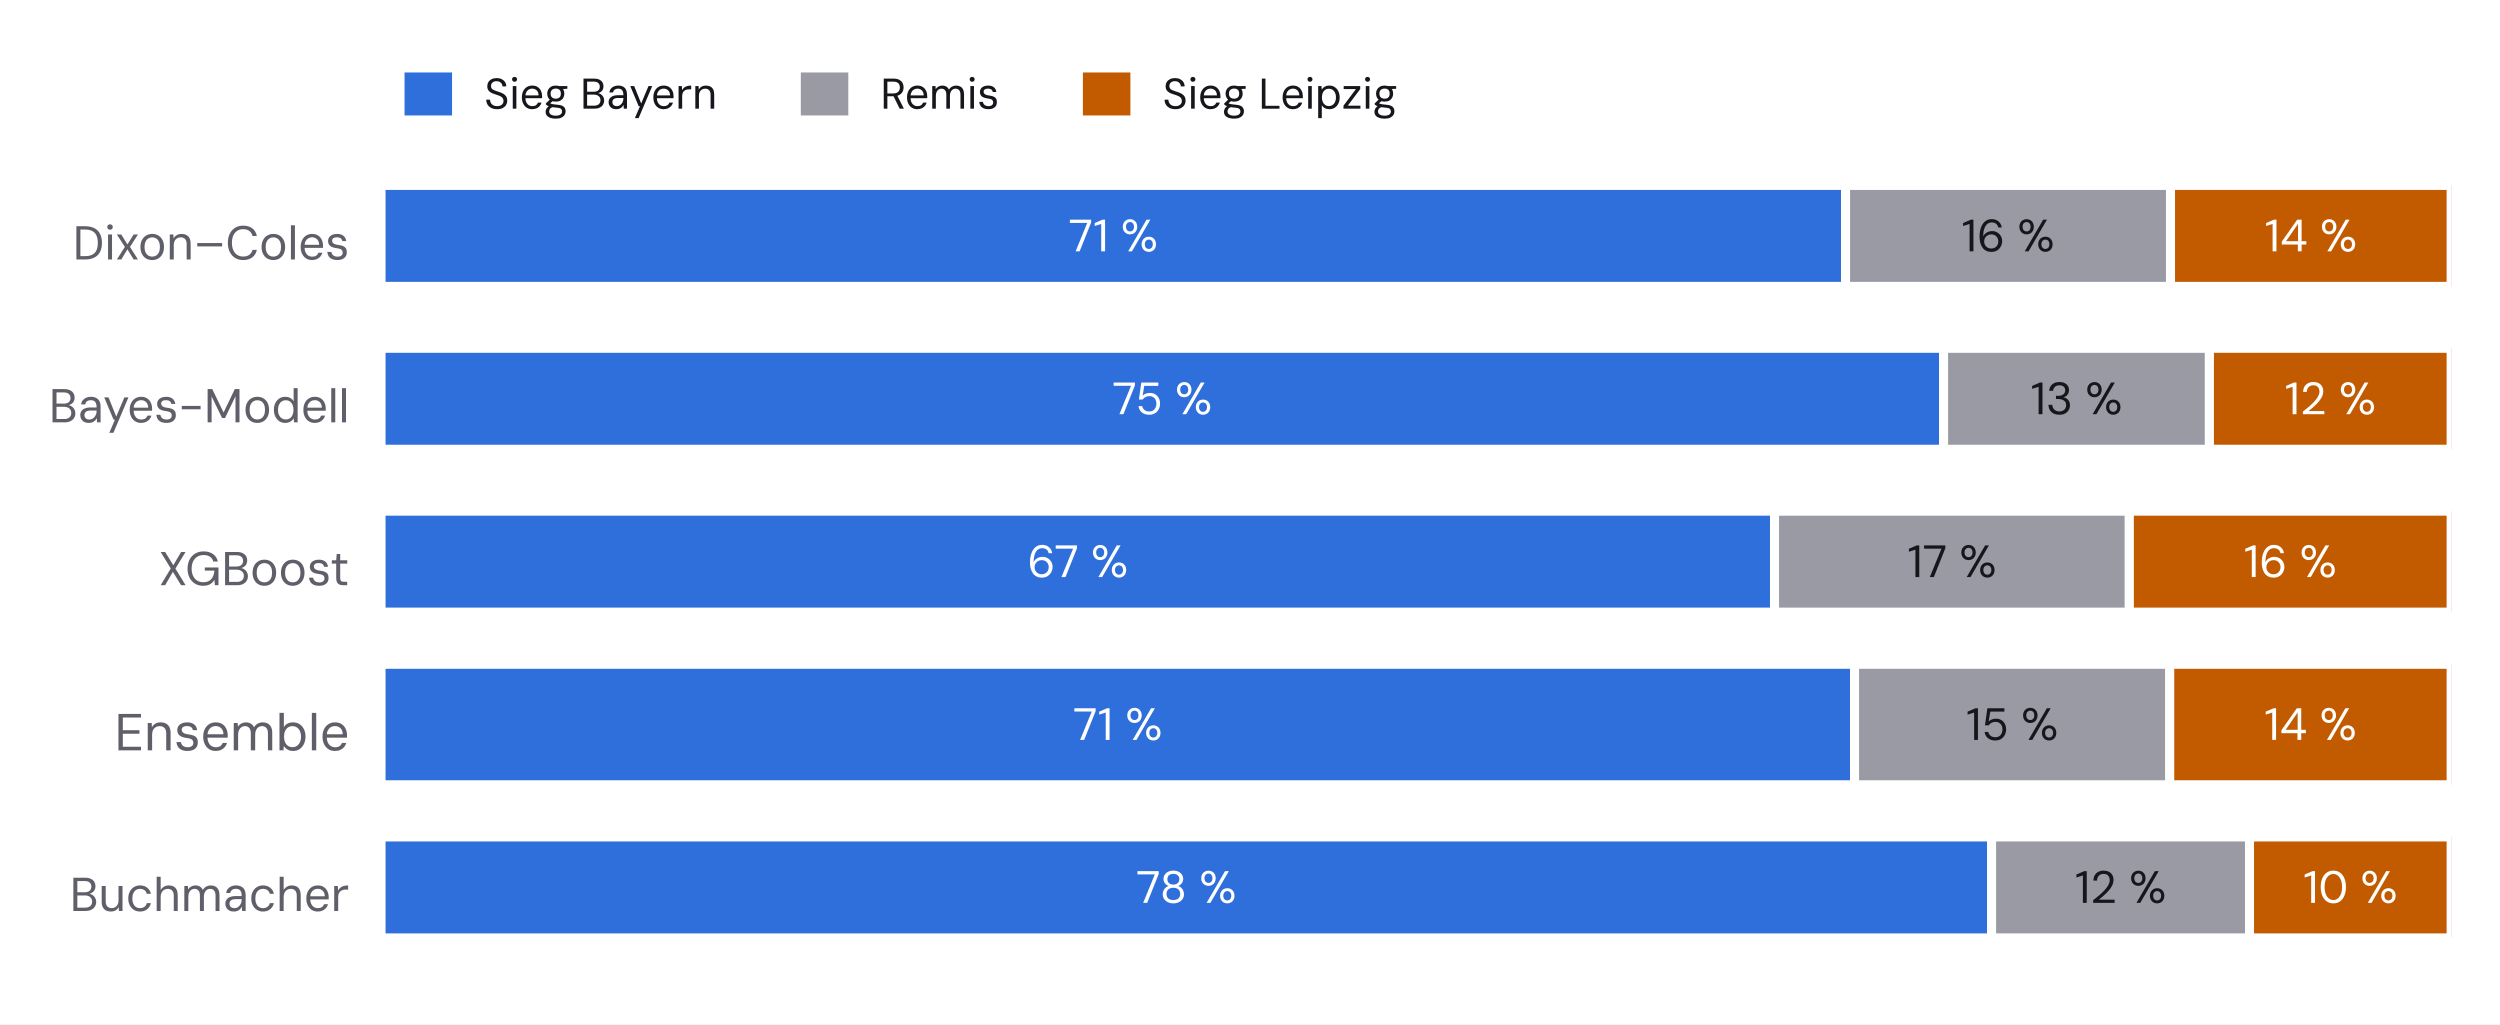
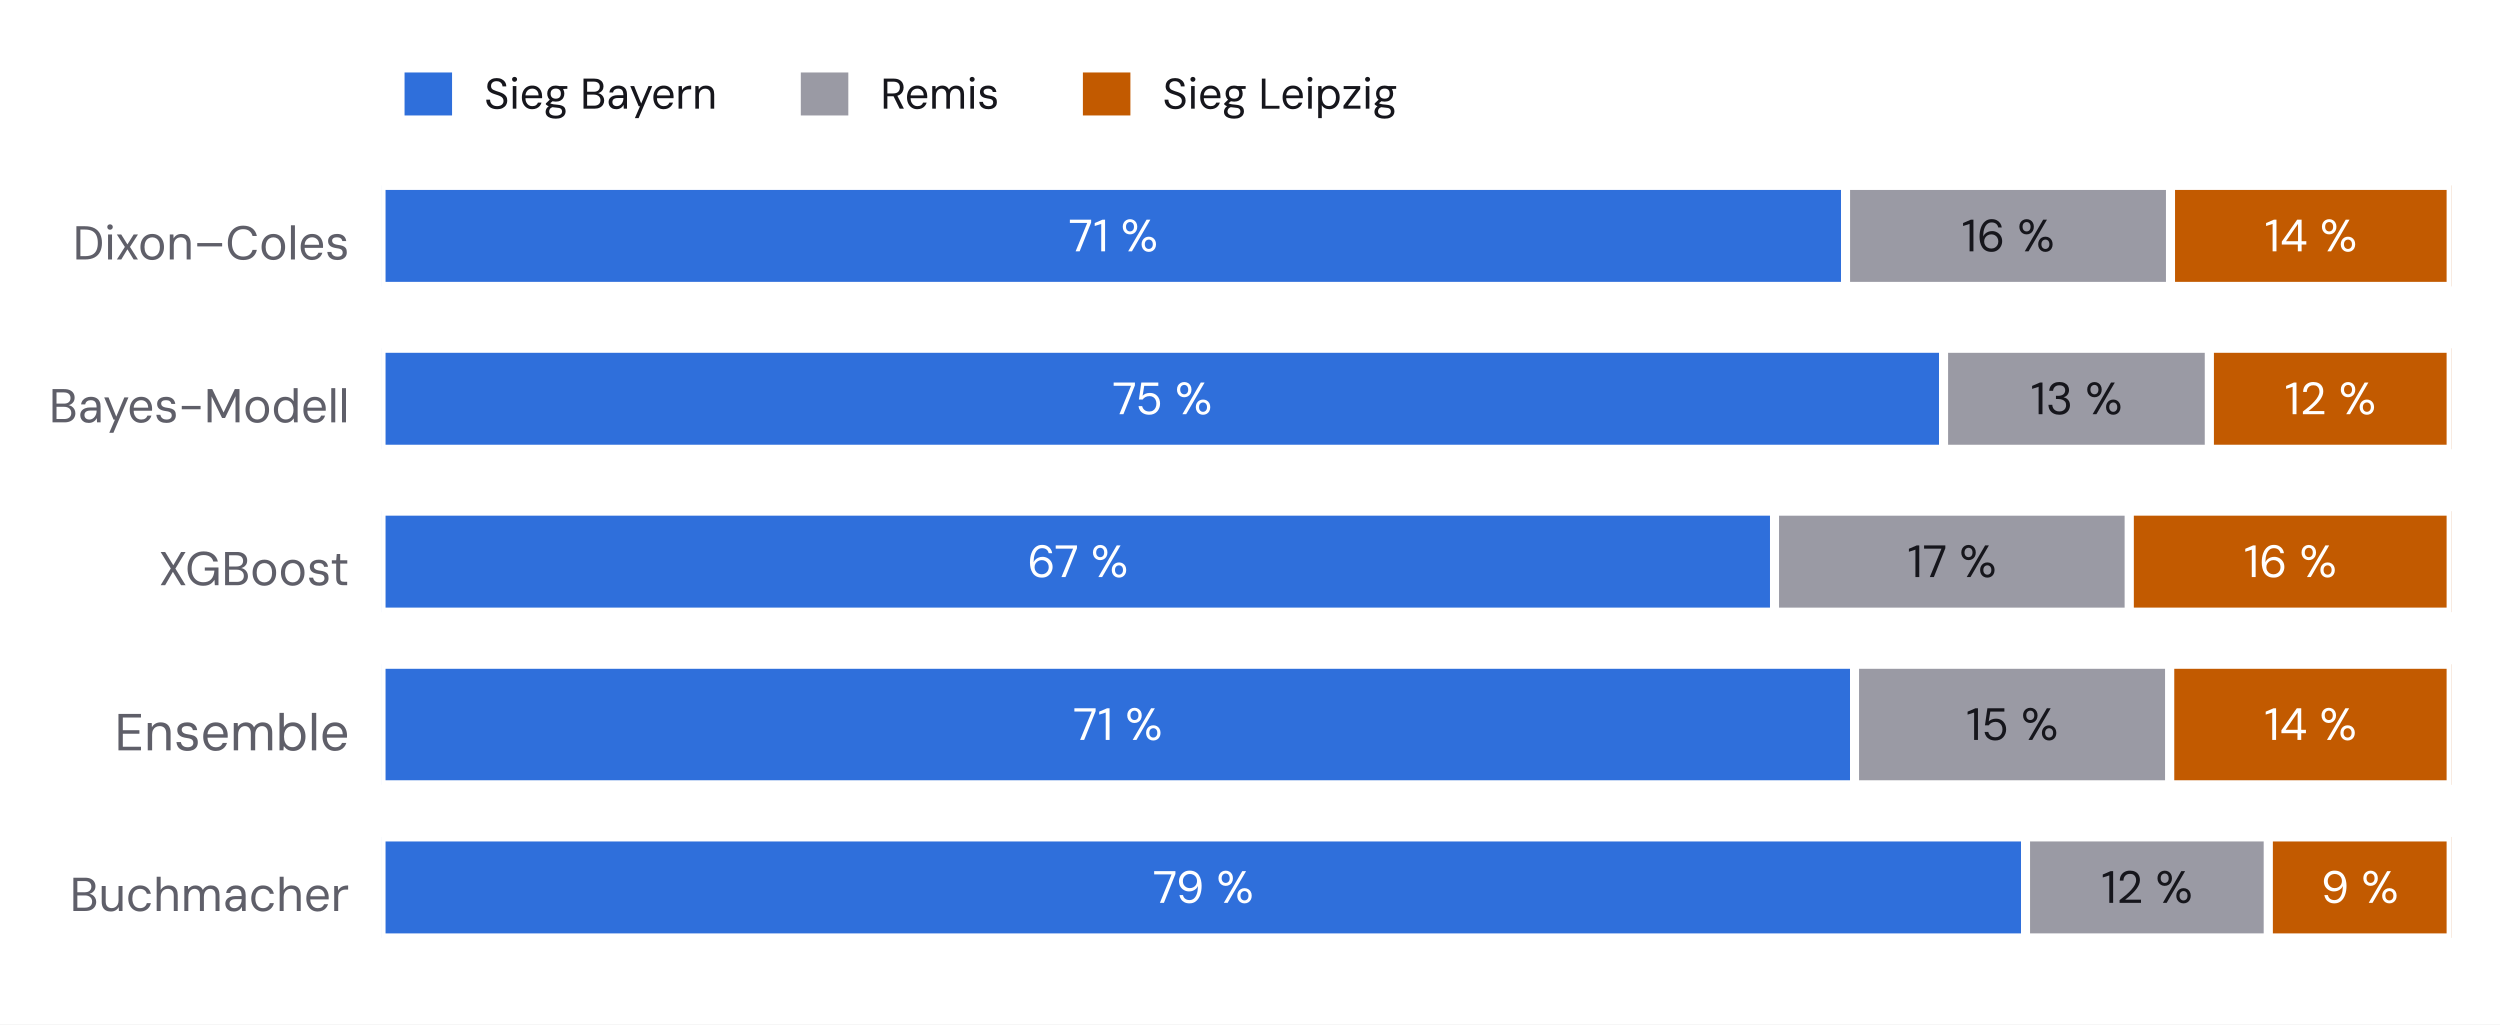
<svg xmlns="http://www.w3.org/2000/svg" xmlns:xlink="http://www.w3.org/1999/xlink" width="552.579pt" height="226.421pt" viewBox="0 0 552.579 226.421" version="1.1">
  <defs>
    <style type="text/css">*{stroke-linejoin: round; stroke-linecap: butt}</style>
  </defs>
  <g id="figure_1">
    <g id="patch_1">
      <path d="M 0 226.421  L 552.579 226.421  L 552.579 0  L 0 0  z " style="fill: #ffffff" />
    </g>
    <g id="axes_1">
      <g id="patch_2">
        <path d="M 84.219 215.621  L 541.779 215.621  L 541.779 32.669  L 84.219 32.669  z " style="fill: #ffffff" />
      </g>
      <g id="patch_3">
-         <path d="M 84.219 207.305  L 440.201 207.305  L 440.201 184.985  L 84.219 184.985  z " clip-path="url(#pee9b1aa258)" style="fill: #2f6fdb; stroke: #ffffff; stroke-width: 2; stroke-linejoin: miter" />
+         <path d="M 84.219 207.305  L 447.705 207.305  L 447.705 184.985  L 84.219 184.985  z " clip-path="url(#pee9b1aa258)" style="fill: #2f6fdb; stroke: #ffffff; stroke-width: 2; stroke-linejoin: miter" />
      </g>
      <g id="patch_4">
-         <path d="M 440.201 207.305  L 497.213 207.305  L 497.213 184.985  L 440.201 184.985  z " clip-path="url(#pee9b1aa258)" style="fill: #9a9aa4; stroke: #ffffff; stroke-width: 2; stroke-linejoin: miter" />
+         <path d="M 447.705 207.305  L 501.377 207.305  L 501.377 184.985  L 447.705 184.985  z " clip-path="url(#pee9b1aa258)" style="fill: #9a9aa4; stroke: #ffffff; stroke-width: 2; stroke-linejoin: miter" />
      </g>
      <g id="patch_5">
-         <path d="M 497.213 207.305  L 541.779 207.305  L 541.779 184.985  L 497.213 184.985  z " clip-path="url(#pee9b1aa258)" style="fill: #c25a00; stroke: #ffffff; stroke-width: 2; stroke-linejoin: miter" />
+         <path d="M 501.377 207.305  L 541.779 207.305  L 541.779 184.985  L 501.377 184.985  z " clip-path="url(#pee9b1aa258)" style="fill: #c25a00; stroke: #ffffff; stroke-width: 2; stroke-linejoin: miter" />
      </g>
      <g id="patch_6">
        <path d="M 84.219 173.465  L 409.911 173.465  L 409.911 146.825  L 84.219 146.825  z " clip-path="url(#pee9b1aa258)" style="fill: #2f6fdb; stroke: #ffffff; stroke-width: 2; stroke-linejoin: miter" />
      </g>
      <g id="patch_7">
        <path d="M 409.911 173.465  L 479.581 173.465  L 479.581 146.825  L 409.911 146.825  z " clip-path="url(#pee9b1aa258)" style="fill: #9a9aa4; stroke: #ffffff; stroke-width: 2; stroke-linejoin: miter" />
      </g>
      <g id="patch_8">
        <path d="M 479.581 173.465  L 541.779 173.465  L 541.779 146.825  L 479.581 146.825  z " clip-path="url(#pee9b1aa258)" style="fill: #c25a00; stroke: #ffffff; stroke-width: 2; stroke-linejoin: miter" />
      </g>
      <g id="patch_9">
        <path d="M 84.219 135.305  L 392.224 135.305  L 392.224 112.985  L 84.219 112.985  z " clip-path="url(#pee9b1aa258)" style="fill: #2f6fdb; stroke: #ffffff; stroke-width: 2; stroke-linejoin: miter" />
      </g>
      <g id="patch_10">
        <path d="M 392.224 135.305  L 470.646 135.305  L 470.646 112.985  L 392.224 112.985  z " clip-path="url(#pee9b1aa258)" style="fill: #9a9aa4; stroke: #ffffff; stroke-width: 2; stroke-linejoin: miter" />
      </g>
      <g id="patch_11">
        <path d="M 470.646 135.305  L 541.779 135.305  L 541.779 112.985  L 470.646 112.985  z " clip-path="url(#pee9b1aa258)" style="fill: #c25a00; stroke: #ffffff; stroke-width: 2; stroke-linejoin: miter" />
      </g>
      <g id="patch_12">
        <path d="M 84.219 99.305  L 429.586 99.305  L 429.586 76.985  L 84.219 76.985  z " clip-path="url(#pee9b1aa258)" style="fill: #2f6fdb; stroke: #ffffff; stroke-width: 2; stroke-linejoin: miter" />
      </g>
      <g id="patch_13">
        <path d="M 429.586 99.305  L 488.347 99.305  L 488.347 76.985  L 429.586 76.985  z " clip-path="url(#pee9b1aa258)" style="fill: #9a9aa4; stroke: #ffffff; stroke-width: 2; stroke-linejoin: miter" />
      </g>
      <g id="patch_14">
        <path d="M 488.347 99.305  L 541.779 99.305  L 541.779 76.985  L 488.347 76.985  z " clip-path="url(#pee9b1aa258)" style="fill: #c25a00; stroke: #ffffff; stroke-width: 2; stroke-linejoin: miter" />
      </g>
      <g id="patch_15">
        <path d="M 84.219 63.305  L 407.923 63.305  L 407.923 40.985  L 84.219 40.985  z " clip-path="url(#pee9b1aa258)" style="fill: #2f6fdb; stroke: #ffffff; stroke-width: 2; stroke-linejoin: miter" />
      </g>
      <g id="patch_16">
        <path d="M 407.923 63.305  L 479.75 63.305  L 479.75 40.985  L 407.923 40.985  z " clip-path="url(#pee9b1aa258)" style="fill: #9a9aa4; stroke: #ffffff; stroke-width: 2; stroke-linejoin: miter" />
      </g>
      <g id="patch_17">
        <path d="M 479.75 63.305  L 541.779 63.305  L 541.779 40.985  L 479.75 40.985  z " clip-path="url(#pee9b1aa258)" style="fill: #c25a00; stroke: #ffffff; stroke-width: 2; stroke-linejoin: miter" />
      </g>
      <g id="matplotlib.axis_1" />
      <g id="matplotlib.axis_2">
        <g id="ytick_1">
          <g id="text_1">
            <g style="fill: #5f5f69" transform="translate(15.40523 201.353) scale(0.105 -0.105)">
              <defs>
                <path id="DMSans-9ptRegular-d" d="M 493 0  L 493 4480  L 2067 4480  Q 2541 4480 2851 4329  Q 3162 4179 3315 3920  Q 3469 3661 3469 3341  Q 3469 2995 3318 2764  Q 3168 2534 2928 2412  Q 2688 2291 2419 2266  L 2509 2330  Q 2797 2323 3040 2176  Q 3283 2029 3427 1779  Q 3571 1530 3571 1222  Q 3571 883 3404 604  Q 3238 326 2915 163  Q 2592 0 2118 0  L 493 0  z M 1030 448  L 2061 448  Q 2515 448 2768 662  Q 3021 877 3021 1261  Q 3021 1638 2761 1865  Q 2502 2093 2048 2093  L 1030 2093  L 1030 448  z M 1030 2522  L 2029 2522  Q 2464 2522 2691 2726  Q 2918 2931 2918 3283  Q 2918 3622 2691 3827  Q 2464 4032 2010 4032  L 1030 4032  L 1030 2522  z " transform="scale(0.015625)" />
                <path id="DMSans-9ptRegular-e0" d="M 1664 -77  Q 1293 -77 1017 64  Q 742 205 588 496  Q 435 787 435 1222  L 435 3366  L 973 3366  L 973 1280  Q 973 832 1193 608  Q 1414 384 1786 384  Q 2042 384 2246 502  Q 2451 621 2576 851  Q 2701 1082 2701 1414  L 2701 3366  L 3238 3366  L 3238 0  L 2752 0  L 2720 538  L 2720 538  Q 2586 243 2307 83  Q 2029 -77 1664 -77  z " transform="scale(0.015625)" />
                <path id="DMSans-9ptRegular-8b" d="M 1907 -77  Q 1446 -77 1088 144  Q 730 365 525 761  Q 320 1158 320 1683  Q 320 2214 525 2608  Q 730 3002 1088 3222  Q 1446 3443 1907 3443  Q 2483 3443 2870 3136  Q 3258 2829 3366 2310  L 2816 2310  Q 2746 2630 2493 2806  Q 2240 2982 1901 2982  Q 1606 2982 1372 2835  Q 1139 2688 1004 2400  Q 870 2112 870 1683  Q 870 1363 947 1116  Q 1024 870 1161 707  Q 1299 544 1488 461  Q 1677 378 1901 378  Q 2131 378 2320 458  Q 2509 538 2640 691  Q 2771 845 2816 1056  L 3366 1056  Q 3264 550 2870 236  Q 2477 -77 1907 -77  z " transform="scale(0.015625)" />
                <path id="DMSans-9ptRegular-a5" d="M 454 0  L 454 4608  L 992 4608  L 992 2822  L 992 2822  Q 1158 3110 1446 3276  Q 1734 3443 2067 3443  Q 2458 3443 2730 3299  Q 3002 3155 3146 2860  Q 3290 2566 3290 2112  L 3290 0  L 2758 0  L 2758 2054  Q 2758 2515 2540 2748  Q 2323 2982 1952 2982  Q 1690 2982 1472 2857  Q 1254 2733 1123 2489  Q 992 2246 992 1901  L 992 0  L 454 0  z " transform="scale(0.015625)" />
                <path id="DMSans-9ptRegular-bd" d="M 454 0  L 454 3366  L 941 3366  L 966 2906  L 966 2906  Q 1120 3155 1382 3299  Q 1645 3443 1933 3443  Q 2176 3443 2371 3376  Q 2566 3309 2713 3171  Q 2861 3034 2950 2829  L 2950 2829  Q 3117 3130 3401 3286  Q 3686 3443 4000 3443  Q 4371 3443 4636 3299  Q 4902 3155 5046 2864  Q 5190 2573 5190 2138  L 5190 0  L 4659 0  L 4659 2080  Q 4659 2534 4460 2758  Q 4262 2982 3923 2982  Q 3693 2982 3504 2860  Q 3315 2739 3203 2502  Q 3091 2266 3091 1926  L 3091 0  L 2554 0  L 2554 2080  Q 2554 2534 2355 2758  Q 2157 2982 1824 2982  Q 1600 2982 1411 2860  Q 1222 2739 1107 2502  Q 992 2266 992 1926  L 992 0  L 454 0  z " transform="scale(0.015625)" />
                <path id="DMSans-9ptRegular-7e" d="M 1504 -77  Q 1120 -77 864 67  Q 608 211 480 451  Q 352 691 352 966  Q 352 1299 521 1532  Q 691 1766 998 1888  Q 1306 2010 1715 2010  L 2554 2010  Q 2554 2336 2477 2553  Q 2400 2771 2227 2880  Q 2054 2989 1766 2989  Q 1478 2989 1273 2845  Q 1069 2701 1018 2419  L 467 2419  Q 506 2752 691 2979  Q 877 3206 1161 3324  Q 1446 3443 1766 3443  Q 2221 3443 2515 3280  Q 2810 3117 2950 2825  Q 3091 2534 3091 2138  L 3091 0  L 2611 0  L 2579 576  L 2579 576  Q 2515 442 2416 323  Q 2317 205 2182 115  Q 2048 26 1878 -25  Q 1709 -77 1504 -77  z M 1581 378  Q 1792 378 1971 474  Q 2150 570 2281 733  Q 2413 896 2483 1101  Q 2554 1306 2554 1530  L 2554 1594  L 1760 1594  Q 1459 1594 1270 1517  Q 1082 1440 998 1302  Q 915 1165 915 992  Q 915 806 992 668  Q 1069 531 1219 454  Q 1370 378 1581 378  z " transform="scale(0.015625)" />
                <path id="DMSans-9ptRegular-94" d="M 1850 -77  Q 1402 -77 1056 140  Q 710 358 515 755  Q 320 1152 320 1683  Q 320 2214 515 2611  Q 710 3008 1059 3225  Q 1408 3443 1862 3443  Q 2349 3443 2675 3225  Q 3002 3008 3168 2643  Q 3334 2278 3334 1843  Q 3334 1779 3334 1715  Q 3334 1651 3328 1562  L 723 1562  L 723 1978  L 2810 1978  Q 2797 2470 2525 2729  Q 2253 2989 1850 2989  Q 1581 2989 1353 2857  Q 1126 2726 985 2470  Q 845 2214 845 1830  L 845 1651  Q 845 1229 985 944  Q 1126 659 1353 518  Q 1581 378 1850 378  Q 2208 378 2413 515  Q 2618 653 2714 909  L 3245 909  Q 3168 627 2979 403  Q 2790 179 2505 51  Q 2221 -77 1850 -77  z " transform="scale(0.015625)" />
                <path id="DMSans-9ptRegular-d2" d="M 454 0  L 454 3366  L 941 3366  L 979 2752  L 979 2752  Q 1094 2982 1280 3136  Q 1466 3290 1731 3366  Q 1997 3443 2330 3443  L 2330 2880  L 1997 2880  Q 1805 2880 1625 2829  Q 1446 2778 1302 2662  Q 1158 2547 1075 2348  Q 992 2150 992 1850  L 992 0  L 454 0  z " transform="scale(0.015625)" />
              </defs>
              <use xlink:href="#DMSans-9ptRegular-d" />
              <use xlink:href="#DMSans-9ptRegular-e0" transform="translate(60.59375 0)" />
              <use xlink:href="#DMSans-9ptRegular-8b" transform="translate(118.2969 0)" />
              <use xlink:href="#DMSans-9ptRegular-a5" transform="translate(176 0)" />
              <use xlink:href="#DMSans-9ptRegular-bd" transform="translate(234.2031 0)" />
              <use xlink:href="#DMSans-9ptRegular-7e" transform="translate(322.1094 0)" />
              <use xlink:href="#DMSans-9ptRegular-8b" transform="translate(377.2031 0)" />
              <use xlink:href="#DMSans-9ptRegular-a5" transform="translate(434.9062 0)" />
              <use xlink:href="#DMSans-9ptRegular-94" transform="translate(493.1094 0)" />
              <use xlink:href="#DMSans-9ptRegular-d2" transform="translate(549.7031 0)" />
            </g>
          </g>
        </g>
        <g id="ytick_2">
          <g id="text_2">
            <g style="fill: #5f5f69" transform="translate(25.29656 165.849) scale(0.115 -0.115)">
              <defs>
                <path id="DMSans-9ptRegular-17" d="M 493 0  L 493 4480  L 3264 4480  L 3264 4038  L 1030 4038  L 1030 2477  L 3072 2477  L 3072 2042  L 1030 2042  L 1030 442  L 3264 442  L 3264 0  L 493 0  z " transform="scale(0.015625)" />
                <path id="DMSans-9ptRegular-be" d="M 454 0  L 454 3366  L 941 3366  L 966 2835  L 966 2835  Q 1114 3123 1392 3283  Q 1670 3443 2035 3443  Q 2406 3443 2681 3302  Q 2957 3162 3110 2874  Q 3264 2586 3264 2144  L 3264 0  L 2726 0  L 2726 2086  Q 2726 2534 2505 2758  Q 2285 2982 1914 2982  Q 1664 2982 1453 2864  Q 1242 2746 1117 2515  Q 992 2285 992 1952  L 992 0  L 454 0  z " transform="scale(0.015625)" />
                <path id="DMSans-9ptRegular-d6" d="M 1670 -77  Q 1216 -77 918 60  Q 621 198 467 444  Q 314 691 282 1018  L 832 1018  Q 858 845 950 701  Q 1043 557 1222 467  Q 1402 378 1677 378  Q 1894 378 2048 445  Q 2202 512 2282 633  Q 2362 755 2362 915  Q 2362 1126 2269 1244  Q 2176 1363 2000 1424  Q 1824 1485 1562 1517  Q 1280 1555 1062 1625  Q 845 1696 694 1811  Q 544 1926 467 2099  Q 390 2272 390 2509  Q 390 2784 537 2995  Q 685 3206 957 3324  Q 1229 3443 1600 3443  Q 2144 3443 2461 3193  Q 2778 2944 2835 2483  L 2304 2483  Q 2272 2720 2086 2854  Q 1901 2989 1594 2989  Q 1267 2989 1100 2867  Q 934 2746 934 2547  Q 934 2400 1008 2281  Q 1082 2163 1261 2083  Q 1440 2003 1741 1965  Q 2118 1920 2380 1821  Q 2643 1722 2780 1517  Q 2918 1312 2912 960  Q 2912 627 2755 396  Q 2598 166 2320 44  Q 2042 -77 1670 -77  z " transform="scale(0.015625)" />
                <path id="DMSans-9ptRegular-8a" d="M 2131 -77  Q 1824 -77 1603 16  Q 1382 109 1232 249  Q 1082 390 986 525  L 986 525  L 941 0  L 454 0  L 454 4608  L 992 4608  L 992 2835  Q 1146 3136 1446 3289  Q 1747 3443 2118 3443  Q 2579 3443 2924 3219  Q 3270 2995 3462 2601  Q 3654 2208 3654 1696  Q 3654 1190 3462 787  Q 3270 384 2928 153  Q 2586 -77 2131 -77  z M 2061 390  Q 2362 390 2595 547  Q 2829 704 2966 995  Q 3104 1286 3104 1683  Q 3104 2080 2966 2371  Q 2829 2662 2595 2819  Q 2362 2976 2061 2976  Q 1741 2976 1504 2819  Q 1267 2662 1139 2371  Q 1011 2080 1011 1683  Q 1011 1286 1139 995  Q 1267 704 1504 547  Q 1741 390 2061 390  z " transform="scale(0.015625)" />
                <path id="DMSans-9ptRegular-b7" d="M 454 0  L 454 4608  L 992 4608  L 992 0  L 454 0  z " transform="scale(0.015625)" />
              </defs>
              <use xlink:href="#DMSans-9ptRegular-17" />
              <use xlink:href="#DMSans-9ptRegular-be" transform="translate(56.90625 0)" />
              <use xlink:href="#DMSans-9ptRegular-d6" transform="translate(114.7031 0)" />
              <use xlink:href="#DMSans-9ptRegular-94" transform="translate(165.6094 0)" />
              <use xlink:href="#DMSans-9ptRegular-bd" transform="translate(222.2031 0)" />
              <use xlink:href="#DMSans-9ptRegular-8a" transform="translate(310.1094 0)" />
              <use xlink:href="#DMSans-9ptRegular-b7" transform="translate(372.3125 0)" />
              <use xlink:href="#DMSans-9ptRegular-94" transform="translate(394.9062 0)" />
            </g>
          </g>
        </g>
        <g id="ytick_3">
          <g id="text_3">
            <g style="fill: #5f5f69" transform="translate(35.09273 129.353) scale(0.105 -0.105)">
              <defs>
                <path id="DMSans-9ptRegular-72" d="M 250 0  L 1619 2259  L 250 4480  L 858 4480  L 1958 2694  L 1958 2694  L 3008 4480  L 3610 4480  L 2240 2240  L 3616 0  L 3008 0  L 1901 1805  L 1901 1805  L 858 0  L 250 0  z " transform="scale(0.015625)" />
                <path id="DMSans-9ptRegular-24" d="M 2413 -77  Q 1786 -77 1312 214  Q 838 506 576 1024  Q 314 1542 314 2234  Q 314 2918 579 3443  Q 845 3968 1334 4262  Q 1824 4557 2490 4557  Q 3245 4557 3750 4195  Q 4256 3834 4397 3187  L 3776 3187  Q 3686 3590 3353 3827  Q 3021 4064 2490 4064  Q 1997 4064 1629 3843  Q 1261 3622 1062 3212  Q 864 2803 864 2234  Q 864 1664 1062 1251  Q 1261 838 1616 620  Q 1971 403 2432 403  Q 3149 403 3513 825  Q 3878 1248 3930 1971  L 2637 1971  L 2637 2394  L 4480 2394  L 4480 0  L 3987 0  L 3942 736  L 3942 736  Q 3782 474 3574 291  Q 3366 109 3084 16  Q 2803 -77 2413 -77  z " transform="scale(0.015625)" />
                <path id="DMSans-9ptRegular-c4" d="M 1901 -77  Q 1434 -77 1075 140  Q 717 358 518 755  Q 320 1152 320 1683  Q 320 2221 521 2614  Q 723 3008 1084 3225  Q 1446 3443 1914 3443  Q 2387 3443 2742 3225  Q 3098 3008 3296 2614  Q 3494 2221 3494 1683  Q 3494 1152 3292 755  Q 3091 358 2732 140  Q 2374 -77 1901 -77  z M 1901 384  Q 2195 384 2432 528  Q 2669 672 2806 963  Q 2944 1254 2944 1683  Q 2944 2118 2809 2406  Q 2675 2694 2441 2838  Q 2208 2982 1914 2982  Q 1626 2982 1389 2838  Q 1152 2694 1011 2406  Q 870 2118 870 1683  Q 870 1254 1008 963  Q 1146 672 1379 528  Q 1613 384 1901 384  z " transform="scale(0.015625)" />
                <path id="DMSans-9ptRegular-dc" d="M 1760 0  Q 1472 0 1261 89  Q 1050 179 938 393  Q 826 608 826 973  L 826 2912  L 237 2912  L 237 3366  L 826 3366  L 896 4205  L 1363 4205  L 1363 3366  L 2317 3366  L 2317 2912  L 1363 2912  L 1363 973  Q 1363 672 1484 566  Q 1606 461 1914 461  L 2304 461  L 2304 0  L 1760 0  z " transform="scale(0.015625)" />
              </defs>
              <use xlink:href="#DMSans-9ptRegular-72" />
              <use xlink:href="#DMSans-9ptRegular-24" transform="translate(55.70312 0)" />
              <use xlink:href="#DMSans-9ptRegular-d" transform="translate(131.9062 0)" />
              <use xlink:href="#DMSans-9ptRegular-c4" transform="translate(192.5 0)" />
              <use xlink:href="#DMSans-9ptRegular-c4" transform="translate(252.2031 0)" />
              <use xlink:href="#DMSans-9ptRegular-d6" transform="translate(311.9062 0)" />
              <use xlink:href="#DMSans-9ptRegular-dc" transform="translate(360.6094 0)" />
            </g>
          </g>
        </g>
        <g id="ytick_4">
          <g id="text_4">
            <g style="fill: #5f5f69" transform="translate(10.8 93.353) scale(0.105 -0.105)">
              <defs>
                <path id="DMSans-9ptRegular-f2" d="M 832 -1408  L 1594 358  L 1408 358  L 147 3366  L 730 3366  L 1773 774  L 1773 774  L 2861 3366  L 3418 3366  L 1389 -1408  L 832 -1408  z " transform="scale(0.015625)" />
                <path id="DMSans-9ptRegular-155" d="M 455 1760  L 455 2214  L 2989 2214  L 2989 1760  L 455 1760  z " transform="scale(0.015625)" />
                <path id="DMSans-9ptRegular-3e" d="M 493 0  L 493 4480  L 1120 4480  L 2643 1325  L 2643 1325  L 4154 4480  L 4787 4480  L 4787 0  L 4250 0  L 4250 3514  L 4250 3514  L 2842 589  L 2438 589  L 1030 3488  L 1030 3488  L 1030 0  L 493 0  z " transform="scale(0.015625)" />
                <path id="DMSans-9ptRegular-90" d="M 1843 -77  Q 1395 -77 1049 153  Q 704 384 512 784  Q 320 1184 320 1690  Q 320 2202 512 2595  Q 704 2989 1049 3216  Q 1395 3443 1850 3443  Q 2246 3443 2531 3283  Q 2816 3123 2982 2835  L 2982 4608  L 3520 4608  L 3520 0  L 3034 0  L 2989 538  L 2989 538  Q 2893 378 2736 237  Q 2579 96 2358 9  Q 2138 -77 1843 -77  z M 1914 390  Q 2234 390 2470 547  Q 2707 704 2835 995  Q 2963 1286 2963 1683  Q 2963 2080 2835 2371  Q 2707 2662 2470 2819  Q 2234 2976 1914 2976  Q 1613 2976 1376 2819  Q 1139 2662 1004 2371  Q 870 2080 870 1683  Q 870 1286 1004 995  Q 1139 704 1376 547  Q 1613 390 1914 390  z " transform="scale(0.015625)" />
              </defs>
              <use xlink:href="#DMSans-9ptRegular-d" />
              <use xlink:href="#DMSans-9ptRegular-7e" transform="translate(60.59375 0)" />
              <use xlink:href="#DMSans-9ptRegular-f2" transform="translate(114.1875 0)" />
              <use xlink:href="#DMSans-9ptRegular-94" transform="translate(165.1875 0)" />
              <use xlink:href="#DMSans-9ptRegular-d6" transform="translate(221.7812 0)" />
              <use xlink:href="#DMSans-9ptRegular-155" transform="translate(272.6875 0)" />
              <use xlink:href="#DMSans-9ptRegular-3e" transform="translate(326.4844 0)" />
              <use xlink:href="#DMSans-9ptRegular-c4" transform="translate(408.9844 0)" />
              <use xlink:href="#DMSans-9ptRegular-90" transform="translate(468.6875 0)" />
              <use xlink:href="#DMSans-9ptRegular-94" transform="translate(530.7812 0)" />
              <use xlink:href="#DMSans-9ptRegular-b7" transform="translate(587.375 0)" />
              <use xlink:href="#DMSans-9ptRegular-b7" transform="translate(609.9688 0)" />
            </g>
          </g>
        </g>
        <g id="ytick_5">
          <g id="text_5">
            <g style="fill: #5f5f69" transform="translate(16.07789 57.353) scale(0.105 -0.105)">
              <defs>
                <path id="DMSans-9ptRegular-13" d="M 493 0  L 493 4480  L 1645 4480  Q 2426 4480 2934 4208  Q 3443 3936 3689 3433  Q 3936 2931 3936 2227  Q 3936 1536 3689 1037  Q 3443 538 2934 269  Q 2426 0 1645 0  L 493 0  z M 1030 448  L 1632 448  Q 2278 448 2662 662  Q 3046 877 3212 1277  Q 3379 1677 3379 2227  Q 3379 2790 3212 3193  Q 3046 3597 2662 3814  Q 2278 4032 1632 4032  L 1030 4032  L 1030 448  z " transform="scale(0.015625)" />
                <path id="DMSans-9ptRegular-a7" d="M 506 0  L 506 3366  L 1043 3366  L 1043 0  L 506 0  z M 774 4006  Q 614 4006 508 4112  Q 403 4218 403 4378  Q 403 4538 508 4637  Q 614 4736 774 4736  Q 928 4736 1037 4637  Q 1146 4538 1146 4378  Q 1146 4218 1037 4112  Q 928 4006 774 4006  z " transform="scale(0.015625)" />
                <path id="DMSans-9ptRegular-f1" d="M 154 0  L 1229 1690  L 154 3366  L 742 3366  L 1574 2029  L 1574 2029  L 2413 3366  L 2995 3366  L 1920 1690  L 2995 0  L 2413 0  L 1574 1370  L 1574 1370  L 749 0  L 154 0  z " transform="scale(0.015625)" />
                <path id="DMSans-9ptRegular-156" d="M 454 1760  L 454 2214  L 3808 2214  L 3808 1760  L 454 1760  z " transform="scale(0.015625)" />
                <path id="DMSans-9ptRegular-e" d="M 2381 -77  Q 1747 -77 1283 214  Q 819 506 566 1027  Q 314 1549 314 2240  Q 314 2931 566 3452  Q 819 3974 1283 4265  Q 1747 4557 2381 4557  Q 3142 4557 3616 4192  Q 4090 3827 4224 3162  L 3642 3162  Q 3533 3578 3222 3830  Q 2912 4083 2381 4083  Q 1920 4083 1577 3862  Q 1235 3642 1049 3229  Q 864 2816 864 2240  Q 864 1664 1049 1251  Q 1235 838 1577 617  Q 1920 397 2381 397  Q 2912 397 3222 643  Q 3533 890 3642 1299  L 4224 1299  Q 4090 653 3616 288  Q 3142 -77 2381 -77  z " transform="scale(0.015625)" />
              </defs>
              <use xlink:href="#DMSans-9ptRegular-13" />
              <use xlink:href="#DMSans-9ptRegular-a7" transform="translate(66.40625 0)" />
              <use xlink:href="#DMSans-9ptRegular-f1" transform="translate(90.5 0)" />
              <use xlink:href="#DMSans-9ptRegular-c4" transform="translate(137.5 0)" />
              <use xlink:href="#DMSans-9ptRegular-be" transform="translate(197.2031 0)" />
              <use xlink:href="#DMSans-9ptRegular-156" transform="translate(255 0)" />
              <use xlink:href="#DMSans-9ptRegular-e" transform="translate(321.5938 0)" />
              <use xlink:href="#DMSans-9ptRegular-c4" transform="translate(392.5 0)" />
              <use xlink:href="#DMSans-9ptRegular-b7" transform="translate(452.2031 0)" />
              <use xlink:href="#DMSans-9ptRegular-94" transform="translate(474.7969 0)" />
              <use xlink:href="#DMSans-9ptRegular-d6" transform="translate(531.3906 0)" />
            </g>
          </g>
        </g>
      </g>
      <g id="text_6">
-         <g style="fill: #ffffff" transform="translate(251.1193 199.555) scale(0.1 -0.1)">
+         <g style="fill: #ffffff" transform="translate(254.8158 199.555) scale(0.1 -0.1)">
          <defs>
            <path id="DMSans-9ptRegular-129" d="M 998 0  L 2643 4019  L 186 4019  L 186 4480  L 3194 4480  L 3194 4077  L 1568 0  L 998 0  z " transform="scale(0.015625)" />
-             <path id="DMSans-9ptRegular-12a" d="M 1933 -77  Q 1510 -77 1168 86  Q 826 250 627 541  Q 429 832 429 1216  Q 429 1491 534 1728  Q 640 1965 825 2141  Q 1011 2317 1261 2387  Q 922 2515 730 2784  Q 538 3053 538 3366  Q 538 3699 707 3968  Q 877 4237 1190 4397  Q 1504 4557 1933 4557  Q 2368 4557 2678 4397  Q 2989 4237 3155 3968  Q 3322 3699 3322 3366  Q 3322 3053 3133 2784  Q 2944 2515 2605 2387  Q 2854 2317 3040 2141  Q 3226 1965 3331 1728  Q 3437 1491 3437 1216  Q 3437 832 3238 541  Q 3040 250 2697 86  Q 2355 -77 1933 -77  z M 1933 397  Q 2413 397 2656 630  Q 2899 864 2899 1248  Q 2899 1683 2633 1907  Q 2368 2131 1933 2131  Q 1498 2131 1232 1907  Q 966 1683 966 1248  Q 966 864 1206 630  Q 1446 397 1933 397  z M 1933 2579  Q 2317 2579 2547 2790  Q 2778 3002 2778 3334  Q 2778 3712 2550 3904  Q 2323 4096 1933 4096  Q 1542 4096 1315 3904  Q 1088 3712 1088 3334  Q 1088 3002 1318 2790  Q 1549 2579 1933 2579  z " transform="scale(0.015625)" />
+             <path id="DMSans-9ptRegular-12b" d="M 1907 -77  Q 1491 -77 1187 83  Q 883 243 707 512  Q 531 781 486 1101  L 986 1101  Q 1056 762 1299 576  Q 1542 390 1914 390  Q 2253 390 2509 592  Q 2765 794 2921 1200  Q 3078 1606 3104 2227  Q 3110 2266 3110 2301  Q 3110 2336 3110 2374  Q 3021 2170 2841 1997  Q 2662 1824 2409 1718  Q 2157 1613 1843 1613  Q 1472 1613 1145 1792  Q 819 1971 620 2294  Q 422 2618 422 3053  Q 422 3430 604 3776  Q 787 4122 1123 4339  Q 1459 4557 1914 4557  Q 2394 4557 2723 4377  Q 3053 4198 3248 3894  Q 3443 3590 3532 3206  Q 3622 2822 3622 2419  Q 3622 1683 3420 1120  Q 3219 557 2838 240  Q 2458 -77 1907 -77  z M 1952 2080  Q 2240 2080 2473 2211  Q 2707 2342 2841 2569  Q 2976 2797 2976 3085  Q 2976 3386 2841 3610  Q 2707 3834 2473 3958  Q 2240 4083 1952 4083  Q 1677 4083 1453 3955  Q 1229 3827 1097 3603  Q 966 3379 966 3078  Q 966 2778 1097 2554  Q 1229 2330 1453 2205  Q 1677 2080 1952 2080  z " transform="scale(0.015625)" />
            <path id="DMSans-9ptRegular-141" transform="scale(0.015625)" />
            <path id="DMSans-9ptRegular-1a5" d="M 1050 0  L 3654 4480  L 4192 4480  L 1587 0  L 1050 0  z M 3974 -77  Q 3686 -77 3456 54  Q 3226 186 3088 429  Q 2950 672 2950 998  Q 2950 1331 3088 1571  Q 3226 1811 3456 1942  Q 3686 2074 3974 2074  Q 4269 2074 4496 1942  Q 4723 1811 4857 1571  Q 4992 1331 4992 998  Q 4992 672 4857 429  Q 4723 186 4492 54  Q 4262 -77 3974 -77  z M 3968 339  Q 4122 339 4250 412  Q 4378 486 4458 633  Q 4538 781 4538 998  Q 4538 1222 4461 1369  Q 4384 1517 4256 1590  Q 4128 1664 3974 1664  Q 3827 1664 3696 1590  Q 3565 1517 3485 1369  Q 3405 1222 3405 998  Q 3405 781 3485 633  Q 3565 486 3693 412  Q 3821 339 3968 339  z M 1312 2400  Q 1024 2400 793 2531  Q 563 2662 425 2905  Q 288 3149 288 3475  Q 288 3808 425 4048  Q 563 4288 796 4419  Q 1030 4550 1318 4550  Q 1606 4550 1836 4419  Q 2067 4288 2201 4048  Q 2336 3808 2336 3475  Q 2336 3149 2201 2905  Q 2067 2662 1833 2531  Q 1600 2400 1312 2400  z M 1312 2816  Q 1466 2816 1594 2889  Q 1722 2963 1798 3110  Q 1875 3258 1875 3475  Q 1875 3699 1798 3849  Q 1722 4000 1594 4073  Q 1466 4147 1318 4147  Q 1171 4147 1036 4073  Q 902 4000 822 3849  Q 742 3699 742 3475  Q 742 3258 822 3110  Q 902 2963 1033 2889  Q 1165 2816 1312 2816  z " transform="scale(0.015625)" />
          </defs>
          <use xlink:href="#DMSans-9ptRegular-129" />
-           <use xlink:href="#DMSans-9ptRegular-12a" transform="translate(52.09375 0)" />
-           <use xlink:href="#DMSans-9ptRegular-141" transform="translate(112.5 0)" />
-           <use xlink:href="#DMSans-9ptRegular-1a5" transform="translate(139.4062 0)" />
+           <use xlink:href="#DMSans-9ptRegular-12b" transform="translate(51.20312 0)" />
+           <use xlink:href="#DMSans-9ptRegular-141" transform="translate(113.6094 0)" />
+           <use xlink:href="#DMSans-9ptRegular-1a5" transform="translate(140.5156 0)" />
        </g>
      </g>
      <g id="text_7">
-         <g style="fill: #16161c" transform="translate(458.5856 199.555) scale(0.1 -0.1)">
+         <g style="fill: #16161c" transform="translate(464.4195 199.555) scale(0.1 -0.1)">
          <defs>
            <path id="DMSans-9ptRegular-123" d="M 1152 0  L 1152 3878  L 230 3584  L 230 4006  L 1331 4480  L 1696 4480  L 1696 0  L 1152 0  z " transform="scale(0.015625)" />
            <path id="DMSans-9ptRegular-124" d="M 416 0  L 416 378  Q 890 736 1312 1101  Q 1734 1466 2060 1827  Q 2387 2189 2572 2534  Q 2758 2880 2758 3200  Q 2758 3437 2672 3638  Q 2586 3840 2397 3968  Q 2208 4096 1888 4096  Q 1581 4096 1376 3965  Q 1171 3834 1068 3619  Q 966 3405 966 3149  L 448 3149  Q 454 3590 640 3907  Q 826 4224 1152 4390  Q 1478 4557 1894 4557  Q 2304 4557 2617 4406  Q 2931 4256 3113 3958  Q 3296 3661 3296 3219  Q 3296 2906 3165 2592  Q 3034 2278 2810 1980  Q 2586 1683 2314 1408  Q 2042 1133 1754 889  Q 1466 646 1210 448  L 3450 448  L 3450 0  L 416 0  z " transform="scale(0.015625)" />
          </defs>
          <use xlink:href="#DMSans-9ptRegular-123" />
          <use xlink:href="#DMSans-9ptRegular-124" transform="translate(34.20312 0)" />
          <use xlink:href="#DMSans-9ptRegular-141" transform="translate(93.10938 0)" />
          <use xlink:href="#DMSans-9ptRegular-1a5" transform="translate(120.0156 0)" />
        </g>
      </g>
      <g id="text_8">
-         <g style="fill: #ffffff" transform="translate(509.0404 199.555) scale(0.1 -0.1)">
-           <defs>
-             <path id="DMSans-9ptRegular-122" d="M 2106 -77  Q 1549 -77 1149 214  Q 749 506 531 1027  Q 314 1549 314 2240  Q 314 2931 531 3452  Q 749 3974 1149 4265  Q 1549 4557 2106 4557  Q 2662 4557 3059 4265  Q 3456 3974 3670 3452  Q 3885 2931 3885 2240  Q 3885 1549 3670 1027  Q 3456 506 3059 214  Q 2662 -77 2106 -77  z M 2106 397  Q 2458 397 2733 617  Q 3008 838 3171 1251  Q 3334 1664 3334 2240  Q 3334 2822 3171 3232  Q 3008 3642 2733 3859  Q 2458 4077 2106 4077  Q 1747 4077 1465 3859  Q 1184 3642 1024 3232  Q 864 2822 864 2240  Q 864 1664 1024 1251  Q 1184 838 1465 617  Q 1747 397 2106 397  z " transform="scale(0.015625)" />
-           </defs>
-           <use xlink:href="#DMSans-9ptRegular-123" />
-           <use xlink:href="#DMSans-9ptRegular-122" transform="translate(34.20312 0)" />
-           <use xlink:href="#DMSans-9ptRegular-141" transform="translate(99.79688 0)" />
-           <use xlink:href="#DMSans-9ptRegular-1a5" transform="translate(126.7031 0)" />
+         <g style="fill: #ffffff" transform="translate(512.9919 199.555) scale(0.1 -0.1)">
+           <use xlink:href="#DMSans-9ptRegular-12b" />
+           <use xlink:href="#DMSans-9ptRegular-141" transform="translate(62.40625 0)" />
+           <use xlink:href="#DMSans-9ptRegular-1a5" transform="translate(89.3125 0)" />
        </g>
      </g>
      <g id="text_9">
        <g style="fill: #ffffff" transform="translate(237.1791 163.555) scale(0.1 -0.1)">
          <use xlink:href="#DMSans-9ptRegular-129" />
          <use xlink:href="#DMSans-9ptRegular-123" transform="translate(54.20312 0)" />
          <use xlink:href="#DMSans-9ptRegular-141" transform="translate(88.40625 0)" />
          <use xlink:href="#DMSans-9ptRegular-1a5" transform="translate(115.3125 0)" />
        </g>
      </g>
      <g id="text_10">
        <g style="fill: #16161c" transform="translate(434.5405 163.555) scale(0.1 -0.1)">
          <defs>
            <path id="DMSans-9ptRegular-127" d="M 1971 -77  Q 1523 -77 1193 83  Q 864 243 675 515  Q 486 787 442 1139  L 966 1139  Q 1037 806 1296 595  Q 1555 384 1978 384  Q 2291 384 2512 528  Q 2733 672 2854 925  Q 2976 1178 2976 1491  Q 2976 1805 2857 2045  Q 2739 2285 2521 2422  Q 2304 2560 2010 2560  Q 1658 2560 1411 2419  Q 1165 2278 1030 2074  L 499 2074  L 838 4480  L 3245 4480  L 3245 4013  L 1254 4013  L 1024 2611  Q 1184 2790 1449 2902  Q 1715 3014 2067 3014  Q 2394 3014 2656 2899  Q 2918 2784 3107 2576  Q 3296 2368 3395 2093  Q 3494 1818 3494 1498  Q 3494 1178 3388 893  Q 3283 608 3088 390  Q 2893 173 2611 48  Q 2330 -77 1971 -77  z " transform="scale(0.015625)" />
          </defs>
          <use xlink:href="#DMSans-9ptRegular-123" />
          <use xlink:href="#DMSans-9ptRegular-127" transform="translate(34.20312 0)" />
          <use xlink:href="#DMSans-9ptRegular-141" transform="translate(94.79688 0)" />
          <use xlink:href="#DMSans-9ptRegular-1a5" transform="translate(121.7031 0)" />
        </g>
      </g>
      <g id="text_11">
        <g style="fill: #ffffff" transform="translate(500.4339 163.555) scale(0.1 -0.1)">
          <defs>
            <path id="DMSans-9ptRegular-126" d="M 2534 0  L 2534 960  L 262 960  L 262 1376  L 2438 4480  L 3066 4480  L 3066 1434  L 3731 1434  L 3731 960  L 3066 960  L 3066 0  L 2534 0  z M 858 1434  L 2560 1434  L 2560 3885  L 2560 3885  L 858 1434  z " transform="scale(0.015625)" />
          </defs>
          <use xlink:href="#DMSans-9ptRegular-123" />
          <use xlink:href="#DMSans-9ptRegular-126" transform="translate(34.20312 0)" />
          <use xlink:href="#DMSans-9ptRegular-141" transform="translate(95.60938 0)" />
          <use xlink:href="#DMSans-9ptRegular-1a5" transform="translate(122.5156 0)" />
        </g>
      </g>
      <g id="text_12">
        <g style="fill: #ffffff" transform="translate(227.0752 127.555) scale(0.1 -0.1)">
          <defs>
            <path id="DMSans-9ptRegular-128" d="M 2080 -77  Q 1600 -77 1270 102  Q 941 282 745 586  Q 550 890 460 1274  Q 371 1658 371 2061  Q 371 2803 572 3363  Q 774 3923 1158 4240  Q 1542 4557 2086 4557  Q 2509 4557 2813 4397  Q 3117 4237 3296 3971  Q 3475 3706 3514 3379  L 3014 3379  Q 2950 3718 2704 3904  Q 2458 4090 2080 4090  Q 1741 4090 1475 3878  Q 1210 3667 1056 3241  Q 902 2816 883 2157  Q 883 2144 883 2131  Q 883 2118 883 2106  Q 973 2310 1152 2483  Q 1331 2656 1587 2761  Q 1843 2867 2150 2867  Q 2528 2867 2851 2688  Q 3174 2509 3372 2185  Q 3571 1862 3571 1427  Q 3571 1050 3388 704  Q 3206 358 2873 140  Q 2541 -77 2080 -77  z M 2042 397  Q 2323 397 2544 525  Q 2765 653 2896 880  Q 3027 1107 3027 1402  Q 3027 1702 2896 1926  Q 2765 2150 2544 2275  Q 2323 2400 2042 2400  Q 1754 2400 1523 2269  Q 1293 2138 1158 1910  Q 1024 1683 1024 1395  Q 1024 1101 1158 873  Q 1293 646 1523 521  Q 1754 397 2042 397  z " transform="scale(0.015625)" />
          </defs>
          <use xlink:href="#DMSans-9ptRegular-128" />
          <use xlink:href="#DMSans-9ptRegular-129" transform="translate(59.8125 0)" />
          <use xlink:href="#DMSans-9ptRegular-141" transform="translate(113.6094 0)" />
          <use xlink:href="#DMSans-9ptRegular-1a5" transform="translate(140.5156 0)" />
        </g>
      </g>
      <g id="text_13">
        <g style="fill: #16161c" transform="translate(421.569 127.555) scale(0.1 -0.1)">
          <use xlink:href="#DMSans-9ptRegular-123" />
          <use xlink:href="#DMSans-9ptRegular-129" transform="translate(34.20312 0)" />
          <use xlink:href="#DMSans-9ptRegular-141" transform="translate(88 0)" />
          <use xlink:href="#DMSans-9ptRegular-1a5" transform="translate(114.9062 0)" />
        </g>
      </g>
      <g id="text_14">
        <g style="fill: #ffffff" transform="translate(495.9163 127.555) scale(0.1 -0.1)">
          <use xlink:href="#DMSans-9ptRegular-123" />
          <use xlink:href="#DMSans-9ptRegular-128" transform="translate(34.20312 0)" />
          <use xlink:href="#DMSans-9ptRegular-141" transform="translate(96.60938 0)" />
          <use xlink:href="#DMSans-9ptRegular-1a5" transform="translate(123.5156 0)" />
        </g>
      </g>
      <g id="text_15">
        <g style="fill: #ffffff" transform="translate(245.8627 91.555) scale(0.1 -0.1)">
          <use xlink:href="#DMSans-9ptRegular-129" />
          <use xlink:href="#DMSans-9ptRegular-127" transform="translate(50.89062 0)" />
          <use xlink:href="#DMSans-9ptRegular-141" transform="translate(111.4844 0)" />
          <use xlink:href="#DMSans-9ptRegular-1a5" transform="translate(138.3906 0)" />
        </g>
      </g>
      <g id="text_16">
        <g style="fill: #16161c" transform="translate(448.8009 91.555) scale(0.1 -0.1)">
          <defs>
            <path id="DMSans-9ptRegular-125" d="M 1901 -77  Q 1472 -77 1123 80  Q 774 237 569 550  Q 365 864 352 1331  L 896 1331  Q 902 1075 1020 860  Q 1139 646 1363 518  Q 1587 390 1901 390  Q 2214 390 2425 512  Q 2637 634 2745 835  Q 2854 1037 2854 1286  Q 2854 1587 2704 1776  Q 2554 1965 2301 2057  Q 2048 2150 1747 2150  L 1414 2150  L 1414 2605  L 1747 2605  Q 2202 2605 2461 2813  Q 2720 3021 2720 3392  Q 2720 3693 2515 3891  Q 2310 4090 1901 4090  Q 1498 4090 1267 3872  Q 1037 3654 1005 3315  L 461 3315  Q 480 3680 662 3961  Q 845 4243 1161 4400  Q 1478 4557 1901 4557  Q 2349 4557 2653 4403  Q 2957 4250 3110 3994  Q 3264 3738 3264 3424  Q 3264 3194 3177 2982  Q 3091 2771 2918 2617  Q 2746 2464 2477 2400  Q 2739 2349 2947 2201  Q 3155 2054 3276 1824  Q 3398 1594 3398 1286  Q 3398 922 3228 611  Q 3059 301 2726 112  Q 2394 -77 1901 -77  z " transform="scale(0.015625)" />
          </defs>
          <use xlink:href="#DMSans-9ptRegular-123" />
          <use xlink:href="#DMSans-9ptRegular-125" transform="translate(34.20312 0)" />
          <use xlink:href="#DMSans-9ptRegular-141" transform="translate(94 0)" />
          <use xlink:href="#DMSans-9ptRegular-1a5" transform="translate(120.9062 0)" />
        </g>
      </g>
      <g id="text_17">
        <g style="fill: #ffffff" transform="translate(504.942 91.555) scale(0.1 -0.1)">
          <use xlink:href="#DMSans-9ptRegular-123" />
          <use xlink:href="#DMSans-9ptRegular-124" transform="translate(34.20312 0)" />
          <use xlink:href="#DMSans-9ptRegular-141" transform="translate(93.10938 0)" />
          <use xlink:href="#DMSans-9ptRegular-1a5" transform="translate(120.0156 0)" />
        </g>
      </g>
      <g id="text_18">
        <g style="fill: #ffffff" transform="translate(236.1853 55.555) scale(0.1 -0.1)">
          <use xlink:href="#DMSans-9ptRegular-129" />
          <use xlink:href="#DMSans-9ptRegular-123" transform="translate(54.20312 0)" />
          <use xlink:href="#DMSans-9ptRegular-141" transform="translate(88.40625 0)" />
          <use xlink:href="#DMSans-9ptRegular-1a5" transform="translate(115.3125 0)" />
        </g>
      </g>
      <g id="text_19">
        <g style="fill: #16161c" transform="translate(433.5406 55.555) scale(0.1 -0.1)">
          <use xlink:href="#DMSans-9ptRegular-123" />
          <use xlink:href="#DMSans-9ptRegular-128" transform="translate(34.20312 0)" />
          <use xlink:href="#DMSans-9ptRegular-141" transform="translate(96.60938 0)" />
          <use xlink:href="#DMSans-9ptRegular-1a5" transform="translate(123.5156 0)" />
        </g>
      </g>
      <g id="text_20">
        <g style="fill: #ffffff" transform="translate(500.5185 55.555) scale(0.1 -0.1)">
          <use xlink:href="#DMSans-9ptRegular-123" />
          <use xlink:href="#DMSans-9ptRegular-126" transform="translate(34.20312 0)" />
          <use xlink:href="#DMSans-9ptRegular-141" transform="translate(95.60938 0)" />
          <use xlink:href="#DMSans-9ptRegular-1a5" transform="translate(122.5156 0)" />
        </g>
      </g>
      <g id="legend_1">
        <g id="patch_18">
          <path d="M 89.919 25.021  L 99.419 25.021  L 99.419 16.519  L 89.919 16.519  z " style="fill: #2f6fdb; stroke: #2f6fdb; stroke-linejoin: miter" />
        </g>
        <g id="text_21">
          <g style="fill: #16161c" transform="translate(107.0191 24.024) scale(0.095 -0.095)">
            <defs>
              <path id="DMSans-9ptRegular-57" d="M 1926 -77  Q 1434 -77 1069 102  Q 704 282 505 602  Q 307 922 307 1344  L 870 1344  Q 870 1082 992 861  Q 1114 640 1347 509  Q 1581 378 1926 378  Q 2227 378 2441 477  Q 2656 576 2768 749  Q 2880 922 2880 1139  Q 2880 1382 2774 1545  Q 2669 1709 2483 1814  Q 2298 1920 2054 2003  Q 1811 2086 1530 2176  Q 966 2355 713 2627  Q 461 2899 461 3328  Q 461 3693 630 3968  Q 800 4243 1117 4400  Q 1434 4557 1869 4557  Q 2298 4557 2614 4397  Q 2931 4237 3110 3958  Q 3290 3680 3290 3315  L 2726 3315  Q 2726 3501 2630 3680  Q 2534 3859 2339 3977  Q 2144 4096 1850 4096  Q 1606 4102 1417 4016  Q 1229 3930 1123 3770  Q 1018 3610 1018 3379  Q 1018 3162 1110 3027  Q 1203 2893 1379 2800  Q 1555 2707 1792 2630  Q 2029 2554 2317 2458  Q 2643 2349 2896 2192  Q 3149 2035 3293 1792  Q 3437 1549 3437 1171  Q 3437 851 3267 566  Q 3098 282 2765 102  Q 2432 -77 1926 -77  z " transform="scale(0.015625)" />
              <path id="DMSans-9ptRegular-a1" d="M 1773 -1485  Q 1318 -1485 976 -1373  Q 634 -1261 445 -1030  Q 256 -800 256 -461  Q 256 -301 317 -128  Q 378 45 528 205  Q 678 365 954 493  L 1363 275  Q 998 134 889 -51  Q 781 -237 781 -410  Q 781 -621 905 -761  Q 1030 -902 1254 -972  Q 1478 -1043 1773 -1043  Q 2061 -1043 2269 -969  Q 2477 -896 2589 -758  Q 2701 -621 2701 -435  Q 2701 -166 2528 -16  Q 2355 134 1856 160  Q 1466 186 1203 230  Q 941 275 771 336  Q 602 397 490 473  Q 378 550 288 634  L 288 781  L 922 1389  L 1427 1222  L 736 653  L 819 896  Q 890 845 954 800  Q 1018 755 1130 720  Q 1242 685 1443 653  Q 1645 621 1978 595  Q 2438 563 2713 441  Q 2989 320 3110 105  Q 3232 -109 3232 -416  Q 3232 -685 3081 -928  Q 2931 -1171 2608 -1328  Q 2285 -1485 1773 -1485  z M 1766 1050  Q 1357 1050 1072 1206  Q 787 1363 640 1635  Q 493 1907 493 2246  Q 493 2586 643 2854  Q 794 3123 1078 3283  Q 1363 3443 1766 3443  Q 2182 3443 2464 3283  Q 2746 3123 2893 2854  Q 3040 2586 3040 2246  Q 3040 1907 2893 1635  Q 2746 1363 2464 1206  Q 2182 1050 1766 1050  z M 1766 1491  Q 2125 1491 2323 1680  Q 2522 1869 2522 2246  Q 2522 2624 2323 2809  Q 2125 2995 1766 2995  Q 1427 2995 1212 2809  Q 998 2624 998 2246  Q 998 1869 1206 1680  Q 1414 1491 1766 1491  z M 2330 2912  L 2170 3366  L 3488 3366  L 3488 2963  L 2330 2912  z " transform="scale(0.015625)" />
            </defs>
            <use xlink:href="#DMSans-9ptRegular-57" />
            <use xlink:href="#DMSans-9ptRegular-a7" transform="translate(58.59375 0)" />
            <use xlink:href="#DMSans-9ptRegular-94" transform="translate(82.6875 0)" />
            <use xlink:href="#DMSans-9ptRegular-a1" transform="translate(138.9844 0)" />
            <use xlink:href="#DMSans-9ptRegular-141" transform="translate(196.4844 0)" />
            <use xlink:href="#DMSans-9ptRegular-d" transform="translate(223.3906 0)" />
            <use xlink:href="#DMSans-9ptRegular-7e" transform="translate(283.9844 0)" />
            <use xlink:href="#DMSans-9ptRegular-f2" transform="translate(337.5781 0)" />
            <use xlink:href="#DMSans-9ptRegular-94" transform="translate(388.5781 0)" />
            <use xlink:href="#DMSans-9ptRegular-d2" transform="translate(445.1719 0)" />
            <use xlink:href="#DMSans-9ptRegular-be" transform="translate(484.1719 0)" />
          </g>
        </g>
        <g id="patch_19">
          <path d="M 177.506 25.021  L 187.006 25.021  L 187.006 16.519  L 177.506 16.519  z " style="fill: #9a9aa4; stroke: #9a9aa4; stroke-linejoin: miter" />
        </g>
        <g id="text_22">
          <g style="fill: #16161c" transform="translate(194.6061 24.024) scale(0.095 -0.095)">
            <defs>
              <path id="DMSans-9ptRegular-53" d="M 493 0  L 493 4480  L 1939 4480  Q 2464 4480 2797 4304  Q 3130 4128 3290 3833  Q 3450 3539 3450 3168  Q 3450 2810 3286 2509  Q 3123 2208 2784 2029  Q 2445 1850 1914 1850  L 1030 1850  L 1030 0  L 493 0  z M 2861 0  L 1875 2003  L 2477 2003  L 3494 0  L 2861 0  z M 1030 2272  L 1901 2272  Q 2413 2272 2653 2521  Q 2893 2771 2893 3162  Q 2893 3558 2659 3792  Q 2426 4026 1894 4026  L 1030 4026  L 1030 2272  z " transform="scale(0.015625)" />
            </defs>
            <use xlink:href="#DMSans-9ptRegular-53" />
            <use xlink:href="#DMSans-9ptRegular-94" transform="translate(56.79688 0)" />
            <use xlink:href="#DMSans-9ptRegular-bd" transform="translate(113.3906 0)" />
            <use xlink:href="#DMSans-9ptRegular-a7" transform="translate(201.2969 0)" />
            <use xlink:href="#DMSans-9ptRegular-d6" transform="translate(225.3906 0)" />
          </g>
        </g>
        <g id="patch_20">
          <path d="M 239.854 25.021  L 249.354 25.021  L 249.354 16.519  L 239.854 16.519  z " style="fill: #c25a00; stroke: #c25a00; stroke-linejoin: miter" />
        </g>
        <g id="text_23">
          <g style="fill: #16161c" transform="translate(256.9543 24.024) scale(0.095 -0.095)">
            <defs>
              <path id="DMSans-9ptRegular-38" d="M 493 0  L 493 4480  L 1030 4480  L 1030 429  L 3117 429  L 3117 0  L 493 0  z " transform="scale(0.015625)" />
              <path id="DMSans-9ptRegular-cf" d="M 454 -1408  L 454 3366  L 941 3366  L 986 2842  L 986 2842  Q 1088 3008 1245 3142  Q 1402 3277 1622 3360  Q 1843 3443 2131 3443  Q 2586 3443 2928 3212  Q 3270 2982 3462 2585  Q 3654 2189 3654 1677  Q 3654 1171 3462 774  Q 3270 378 2924 150  Q 2579 -77 2125 -77  Q 1734 -77 1440 83  Q 1146 243 992 531  L 992 -1408  L 454 -1408  z M 2061 390  Q 2362 390 2595 547  Q 2829 704 2966 995  Q 3104 1286 3104 1683  Q 3104 2080 2966 2371  Q 2829 2662 2595 2819  Q 2362 2976 2061 2976  Q 1741 2976 1504 2819  Q 1267 2662 1139 2371  Q 1011 2080 1011 1683  Q 1011 1286 1139 995  Q 1267 704 1504 547  Q 1741 390 2061 390  z " transform="scale(0.015625)" />
              <path id="DMSans-9ptRegular-f8" d="M 237 0  L 237 442  L 2093 2918  L 269 2918  L 269 3366  L 2733 3366  L 2733 2925  L 877 448  L 2765 448  L 2765 0  L 237 0  z " transform="scale(0.015625)" />
            </defs>
            <use xlink:href="#DMSans-9ptRegular-57" />
            <use xlink:href="#DMSans-9ptRegular-a7" transform="translate(58.59375 0)" />
            <use xlink:href="#DMSans-9ptRegular-94" transform="translate(82.6875 0)" />
            <use xlink:href="#DMSans-9ptRegular-a1" transform="translate(138.9844 0)" />
            <use xlink:href="#DMSans-9ptRegular-141" transform="translate(196.4844 0)" />
            <use xlink:href="#DMSans-9ptRegular-38" transform="translate(223.3906 0)" />
            <use xlink:href="#DMSans-9ptRegular-94" transform="translate(274.3906 0)" />
            <use xlink:href="#DMSans-9ptRegular-a7" transform="translate(330.9844 0)" />
            <use xlink:href="#DMSans-9ptRegular-cf" transform="translate(355.0781 0)" />
            <use xlink:href="#DMSans-9ptRegular-f8" transform="translate(417.2812 0)" />
            <use xlink:href="#DMSans-9ptRegular-a7" transform="translate(464.9844 0)" />
            <use xlink:href="#DMSans-9ptRegular-a1" transform="translate(489.0781 0)" />
          </g>
        </g>
      </g>
    </g>
  </g>
  <defs>
    <clipPath id="pee9b1aa258">
      <rect x="84.219" y="32.669" width="457.56" height="182.952" />
    </clipPath>
  </defs>
</svg>
